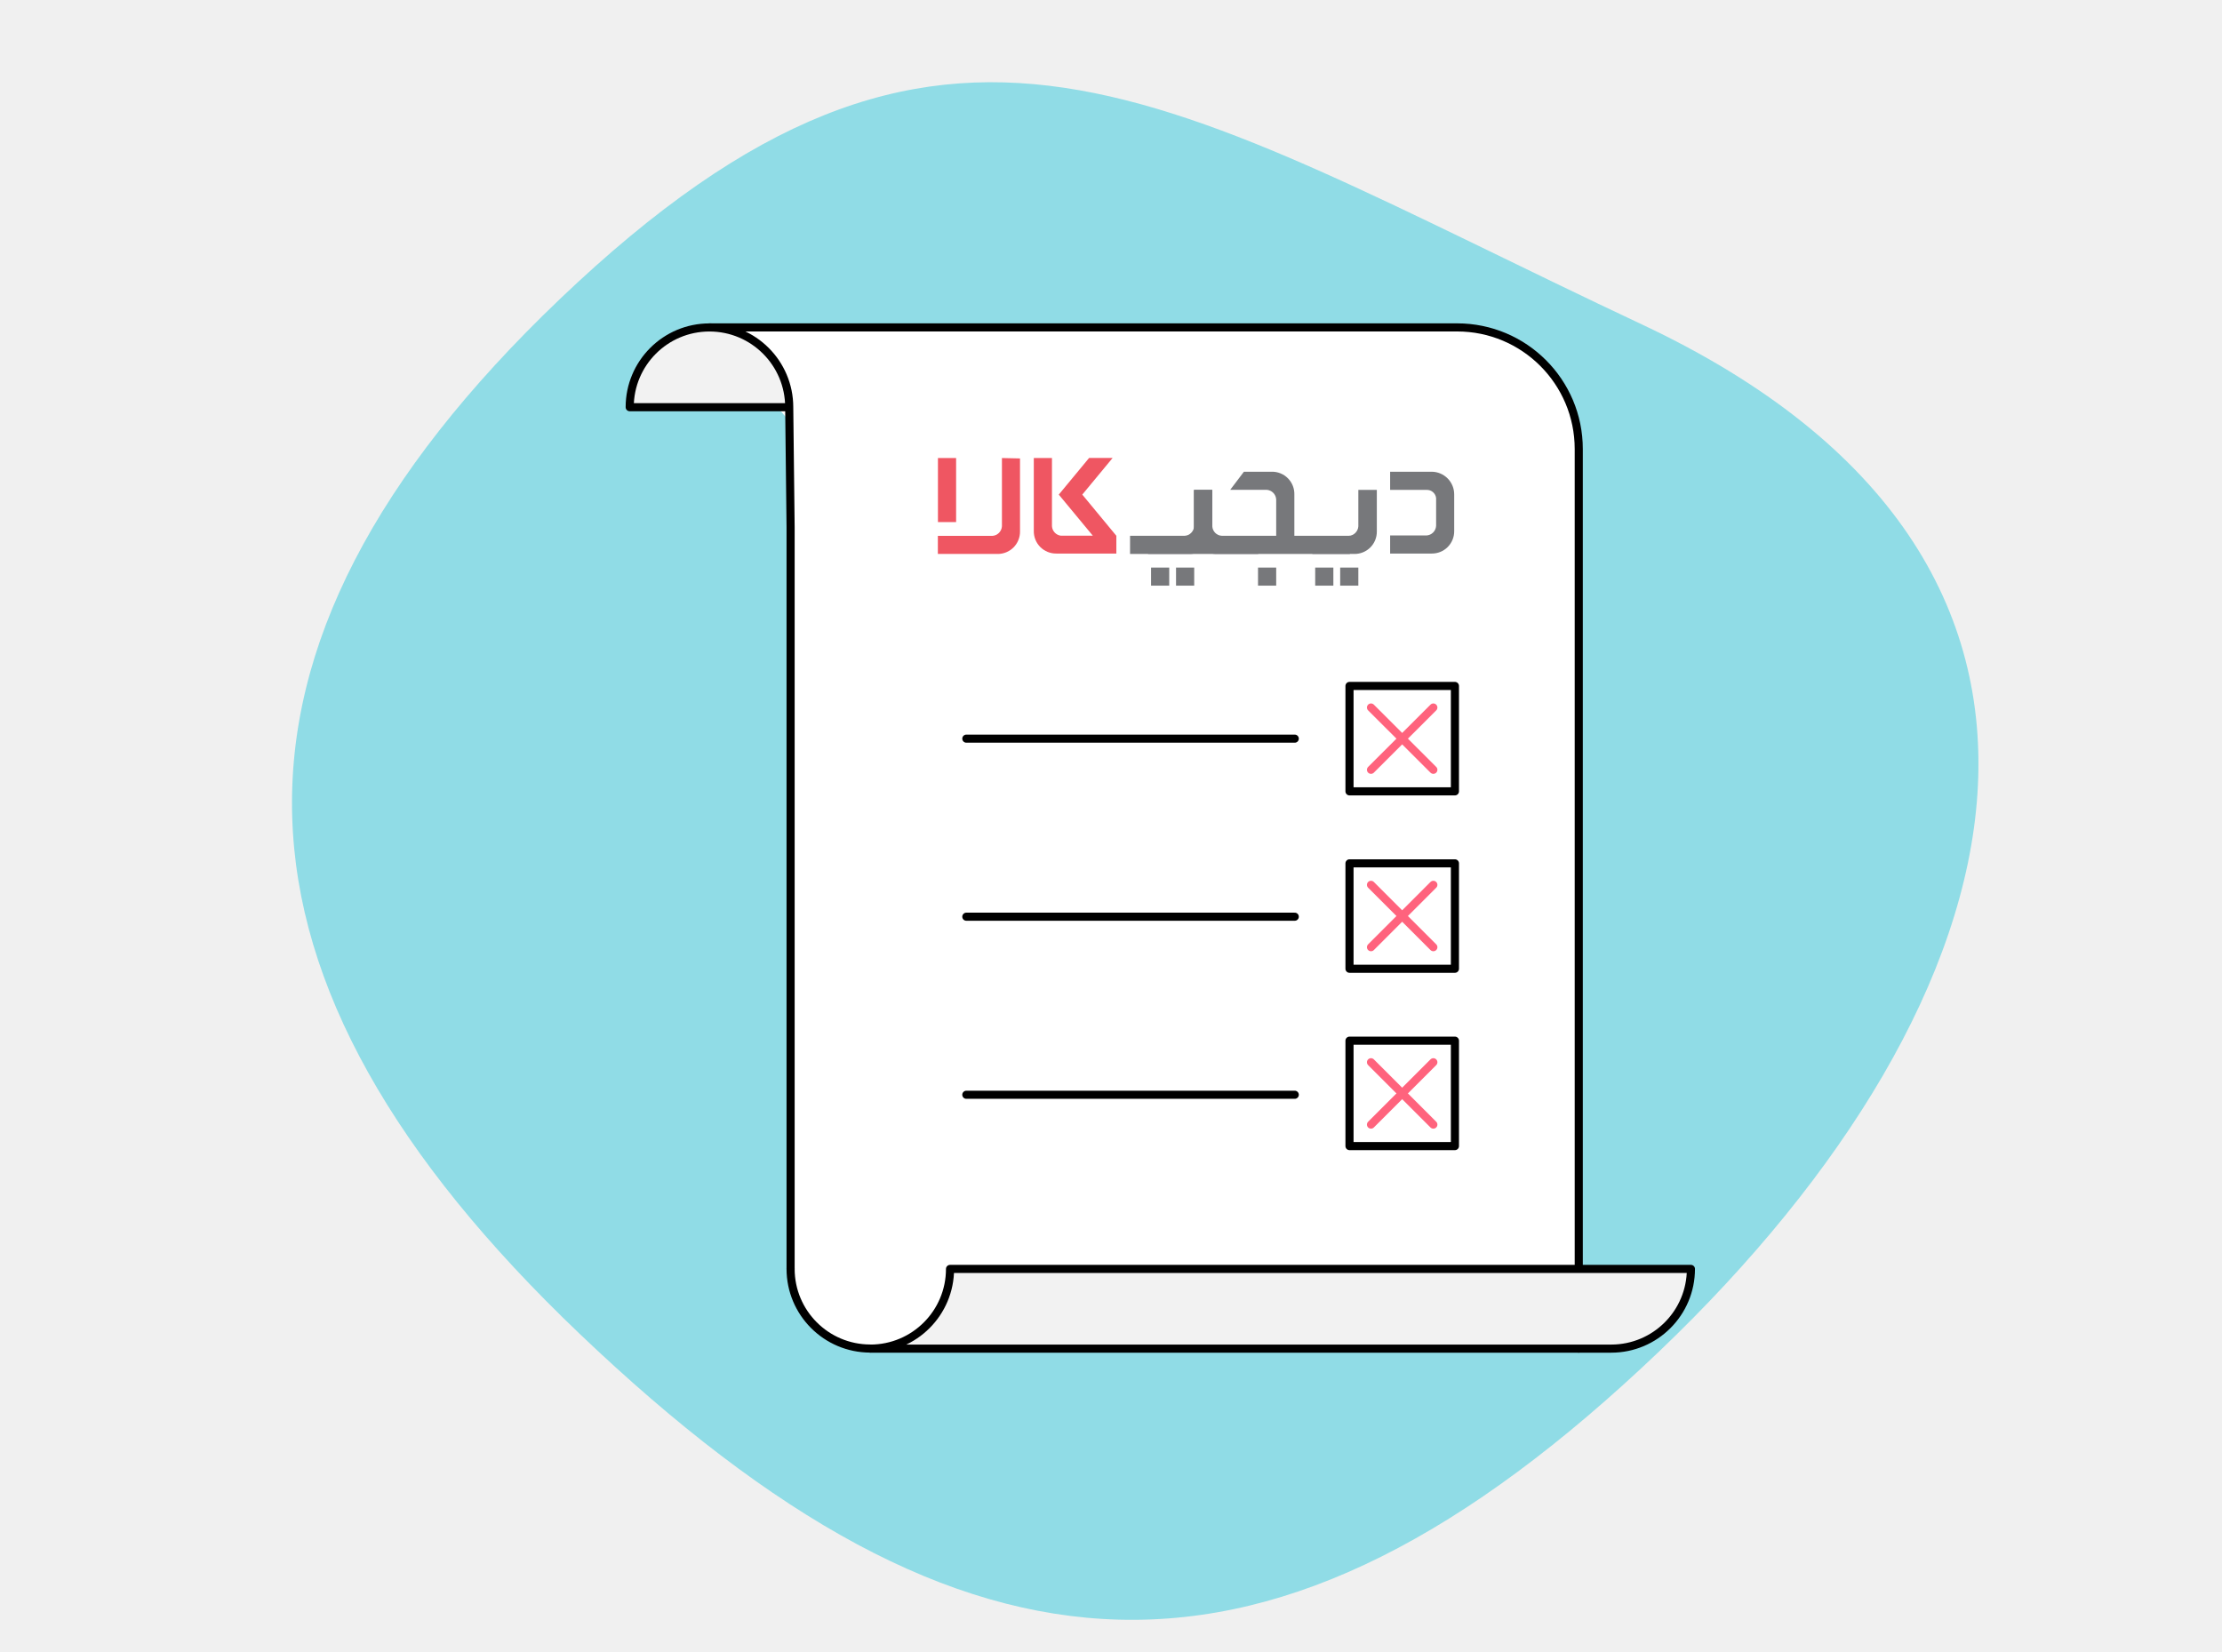
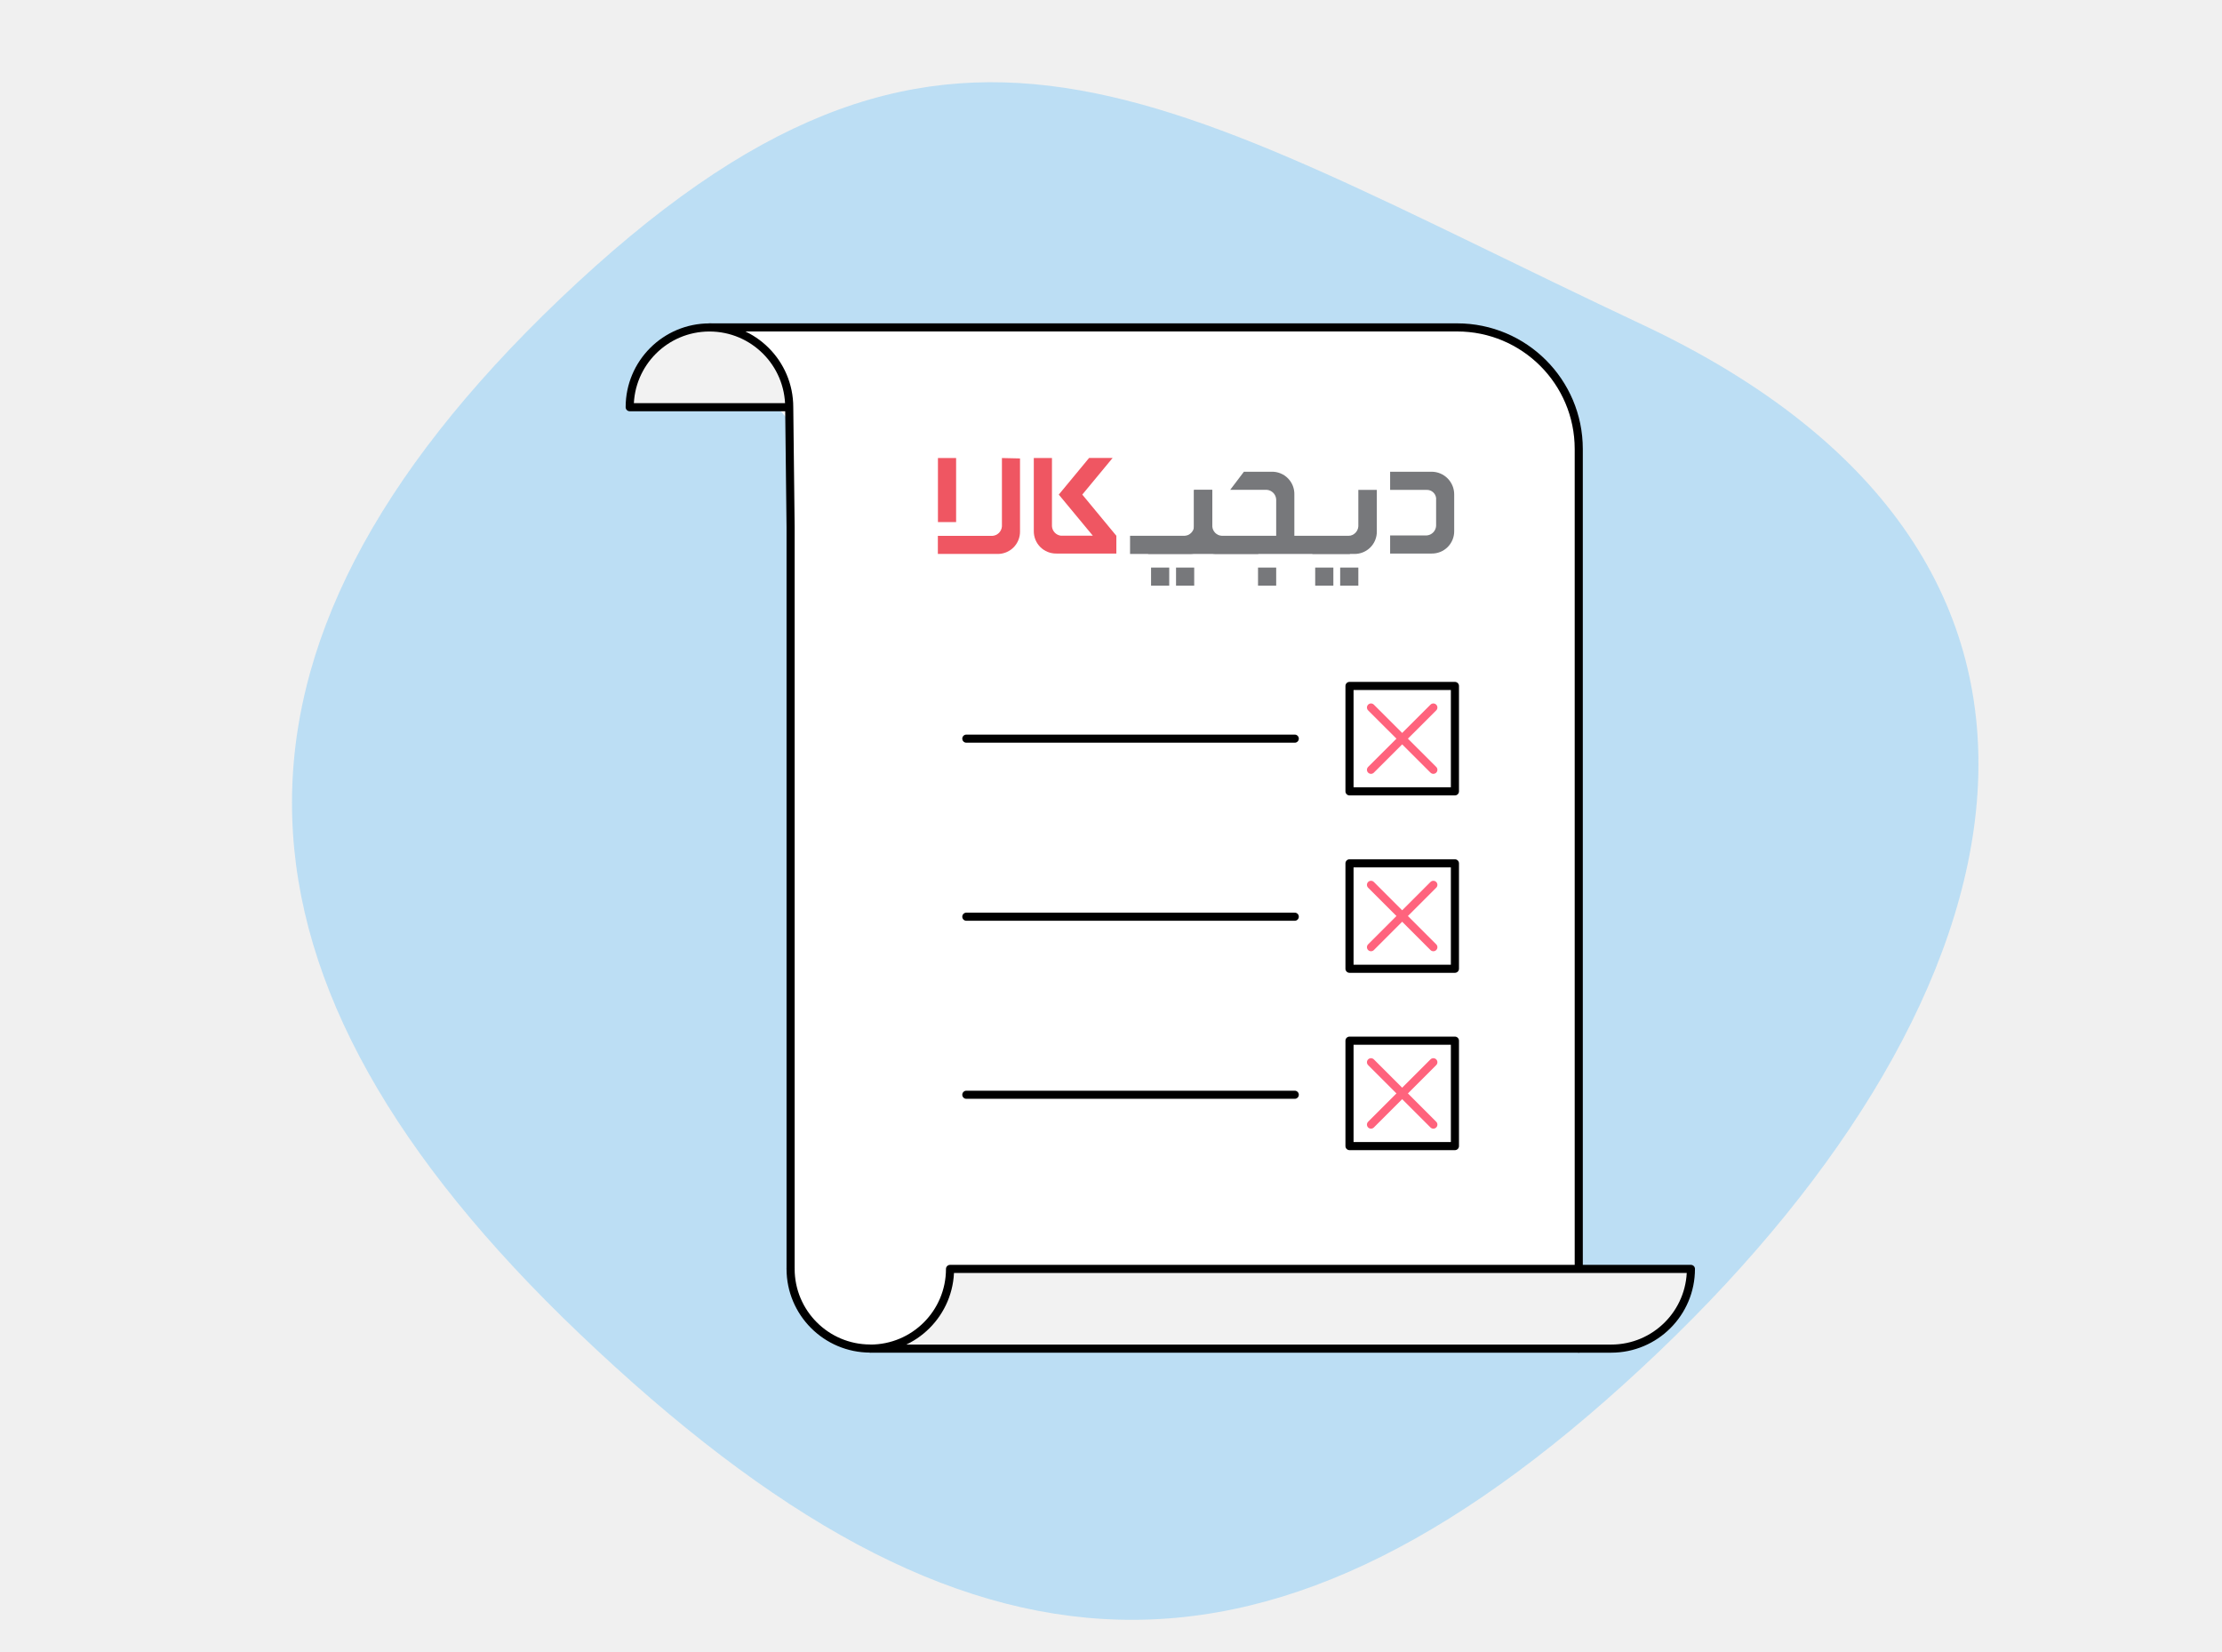
<svg xmlns="http://www.w3.org/2000/svg" id="Layer_1" data-name="Layer 1" viewBox="0 0 274 203.64">
  <defs>
-     <style>.cls-1{opacity:0.4;}.cls-2{fill:#00bfd6;}.cls-3,.cls-4{fill:#fff;}.cls-4,.cls-5,.cls-6{stroke:#000;}.cls-4,.cls-5,.cls-6,.cls-7{stroke-linecap:round;stroke-linejoin:round;}.cls-5{fill:#f2f2f2;}.cls-6,.cls-7{fill:none;}.cls-7{stroke:#ff637d;}.cls-8{fill:#77787b;}.cls-9{fill:#ef5662;}</style>
+     <style>.cls-1{opacity:0.4;}.cls-2{fill:#6ec3f9;}.cls-3,.cls-4{fill:#fff;}.cls-4,.cls-5,.cls-6{stroke:#000;}.cls-4,.cls-5,.cls-6,.cls-7{stroke-linecap:round;stroke-linejoin:round;}.cls-5{fill:#f2f2f2;}.cls-6,.cls-7{fill:none;}.cls-7{stroke:#ff637d;}.cls-8{fill:#77787b;}.cls-9{fill:#ef5662;}</style>
  </defs>
  <g class="cls-1">
    <path class="cls-2" d="M204.6,166.67c-47.76,45.59-85.4,43.38-133.17-2.21-45.59-43.52-48-84-2.42-127.55,47.76-45.59,73.71-25,133.47,3.11C264.36,69.1,250.19,123.15,204.6,166.67Z" />
  </g>
  <path class="cls-3" d="M97.49,47.6h91.42a0,0,0,0,1,0,0V166.33a0,0,0,0,1,0,0H107.05a9.56,9.56,0,0,1-9.56-9.56V47.6A0,0,0,0,1,97.49,47.6Z" />
  <path class="cls-4" d="M87.49,40.38h92.19a15,15,0,0,1,15,15V166.33" />
  <path class="cls-5" d="M97.49,156.49V65l-.17-14.78a9.83,9.83,0,1,0-19.67,0H97.32" />
  <path class="cls-5" d="M107.32,166.33a9.83,9.83,0,0,0,9.83-9.83h91.36a9.83,9.83,0,0,1-9.83,9.83H107.32" />
  <path class="cls-6" d="M97.49,156.49a9.83,9.83,0,0,0,9.83,9.83" />
  <rect class="cls-4" x="166.41" y="84.6" width="13" height="13" />
  <rect class="cls-4" x="166.41" y="106.48" width="13" height="13" />
  <rect class="cls-4" x="166.41" y="128.35" width="13" height="13" />
  <line class="cls-6" x1="159.66" y1="91.1" x2="119.16" y2="91.1" />
  <line class="cls-6" x1="159.66" y1="113.06" x2="119.16" y2="113.06" />
  <line class="cls-6" x1="159.66" y1="135.02" x2="119.16" y2="135.02" />
  <line class="cls-7" x1="169.06" y1="87.26" x2="176.75" y2="94.94" />
  <line class="cls-7" x1="176.75" y1="87.26" x2="169.06" y2="94.94" />
  <line class="cls-7" x1="169.06" y1="109.13" x2="176.75" y2="116.82" />
  <line class="cls-7" x1="176.75" y1="109.13" x2="169.06" y2="116.82" />
  <line class="cls-7" x1="169.06" y1="131.01" x2="176.75" y2="138.7" />
  <line class="cls-7" x1="176.75" y1="131.01" x2="169.06" y2="138.7" />
  <g id="_Group_" data-name="&lt;Group&gt;">
    <rect id="_Path_" data-name="&lt;Path&gt;" class="cls-8" x="139.35" y="66.08" width="27.11" height="2.24" />
  </g>
  <rect id="_Path_2" data-name="&lt;Path&gt;" class="cls-8" x="145.02" y="70" width="2.24" height="2.23" />
  <rect id="_Path_3" data-name="&lt;Path&gt;" class="cls-8" x="141.94" y="70" width="2.24" height="2.23" />
  <rect id="_Path_4" data-name="&lt;Path&gt;" class="cls-8" x="155.13" y="70" width="2.24" height="2.23" />
  <rect id="_Path_5" data-name="&lt;Path&gt;" class="cls-8" x="162.18" y="70" width="2.24" height="2.23" />
  <rect id="_Path_6" data-name="&lt;Path&gt;" class="cls-8" x="165.26" y="70" width="2.24" height="2.23" />
  <path id="_Path_7" data-name="&lt;Path&gt;" class="cls-8" d="M176.54,58.18h-5.12v2.24h4.49a1.14,1.14,0,0,1,1.18,1v3.44a1.26,1.26,0,0,1-1.18,1.18h-4.49v2.23h5.12a2.74,2.74,0,0,0,2.78-2.78V61A2.79,2.79,0,0,0,176.54,58.18Z" />
  <path id="_Path_8" data-name="&lt;Path&gt;" class="cls-8" d="M167.5,60.42v4.49a1.26,1.26,0,0,1-1.18,1.18h-4.49v2.23H167a2.74,2.74,0,0,0,2.78-2.78V60.42Z" />
  <path id="_Path_9" data-name="&lt;Path&gt;" class="cls-8" d="M147.25,60.42v4.49a1.26,1.26,0,0,1-1.18,1.18h-4.49v2.23h5.12a2.74,2.74,0,0,0,2.78-2.78V60.42Z" />
  <path id="_Path_10" data-name="&lt;Path&gt;" class="cls-8" d="M149.49,60.42v4.49a1.26,1.26,0,0,0,1.18,1.18h4.49v2.23H150a2.74,2.74,0,0,1-2.78-2.78V60.42Z" />
  <path id="_Path_11" data-name="&lt;Path&gt;" class="cls-8" d="M156.82,58.18h-3.43l-1.69,2.23h4.49a1.26,1.26,0,0,1,1.18,1.18v5h2.24V61A2.74,2.74,0,0,0,156.82,58.18Z" />
  <path id="_Path_12" data-name="&lt;Path&gt;" class="cls-9" d="M123.55,56.49v8.42a1.26,1.26,0,0,1-1.18,1.18h-6.72v2.23H123a2.74,2.74,0,0,0,2.78-2.78v-9Z" />
  <g id="_Group_2" data-name="&lt;Group&gt;">
    <rect id="_Path_13" data-name="&lt;Path&gt;" class="cls-9" x="115.66" y="56.49" width="2.24" height="7.9" />
  </g>
  <path id="_Path_14" data-name="&lt;Path&gt;" class="cls-9" d="M133.46,61l3.74-4.52h-2.9L130.56,61l4.2,5.07h-3.94a1.26,1.26,0,0,1-1.1-1.17V56.49h-2.24v9a2.74,2.74,0,0,0,2.78,2.78h7.4V66.08Z" />
</svg>
